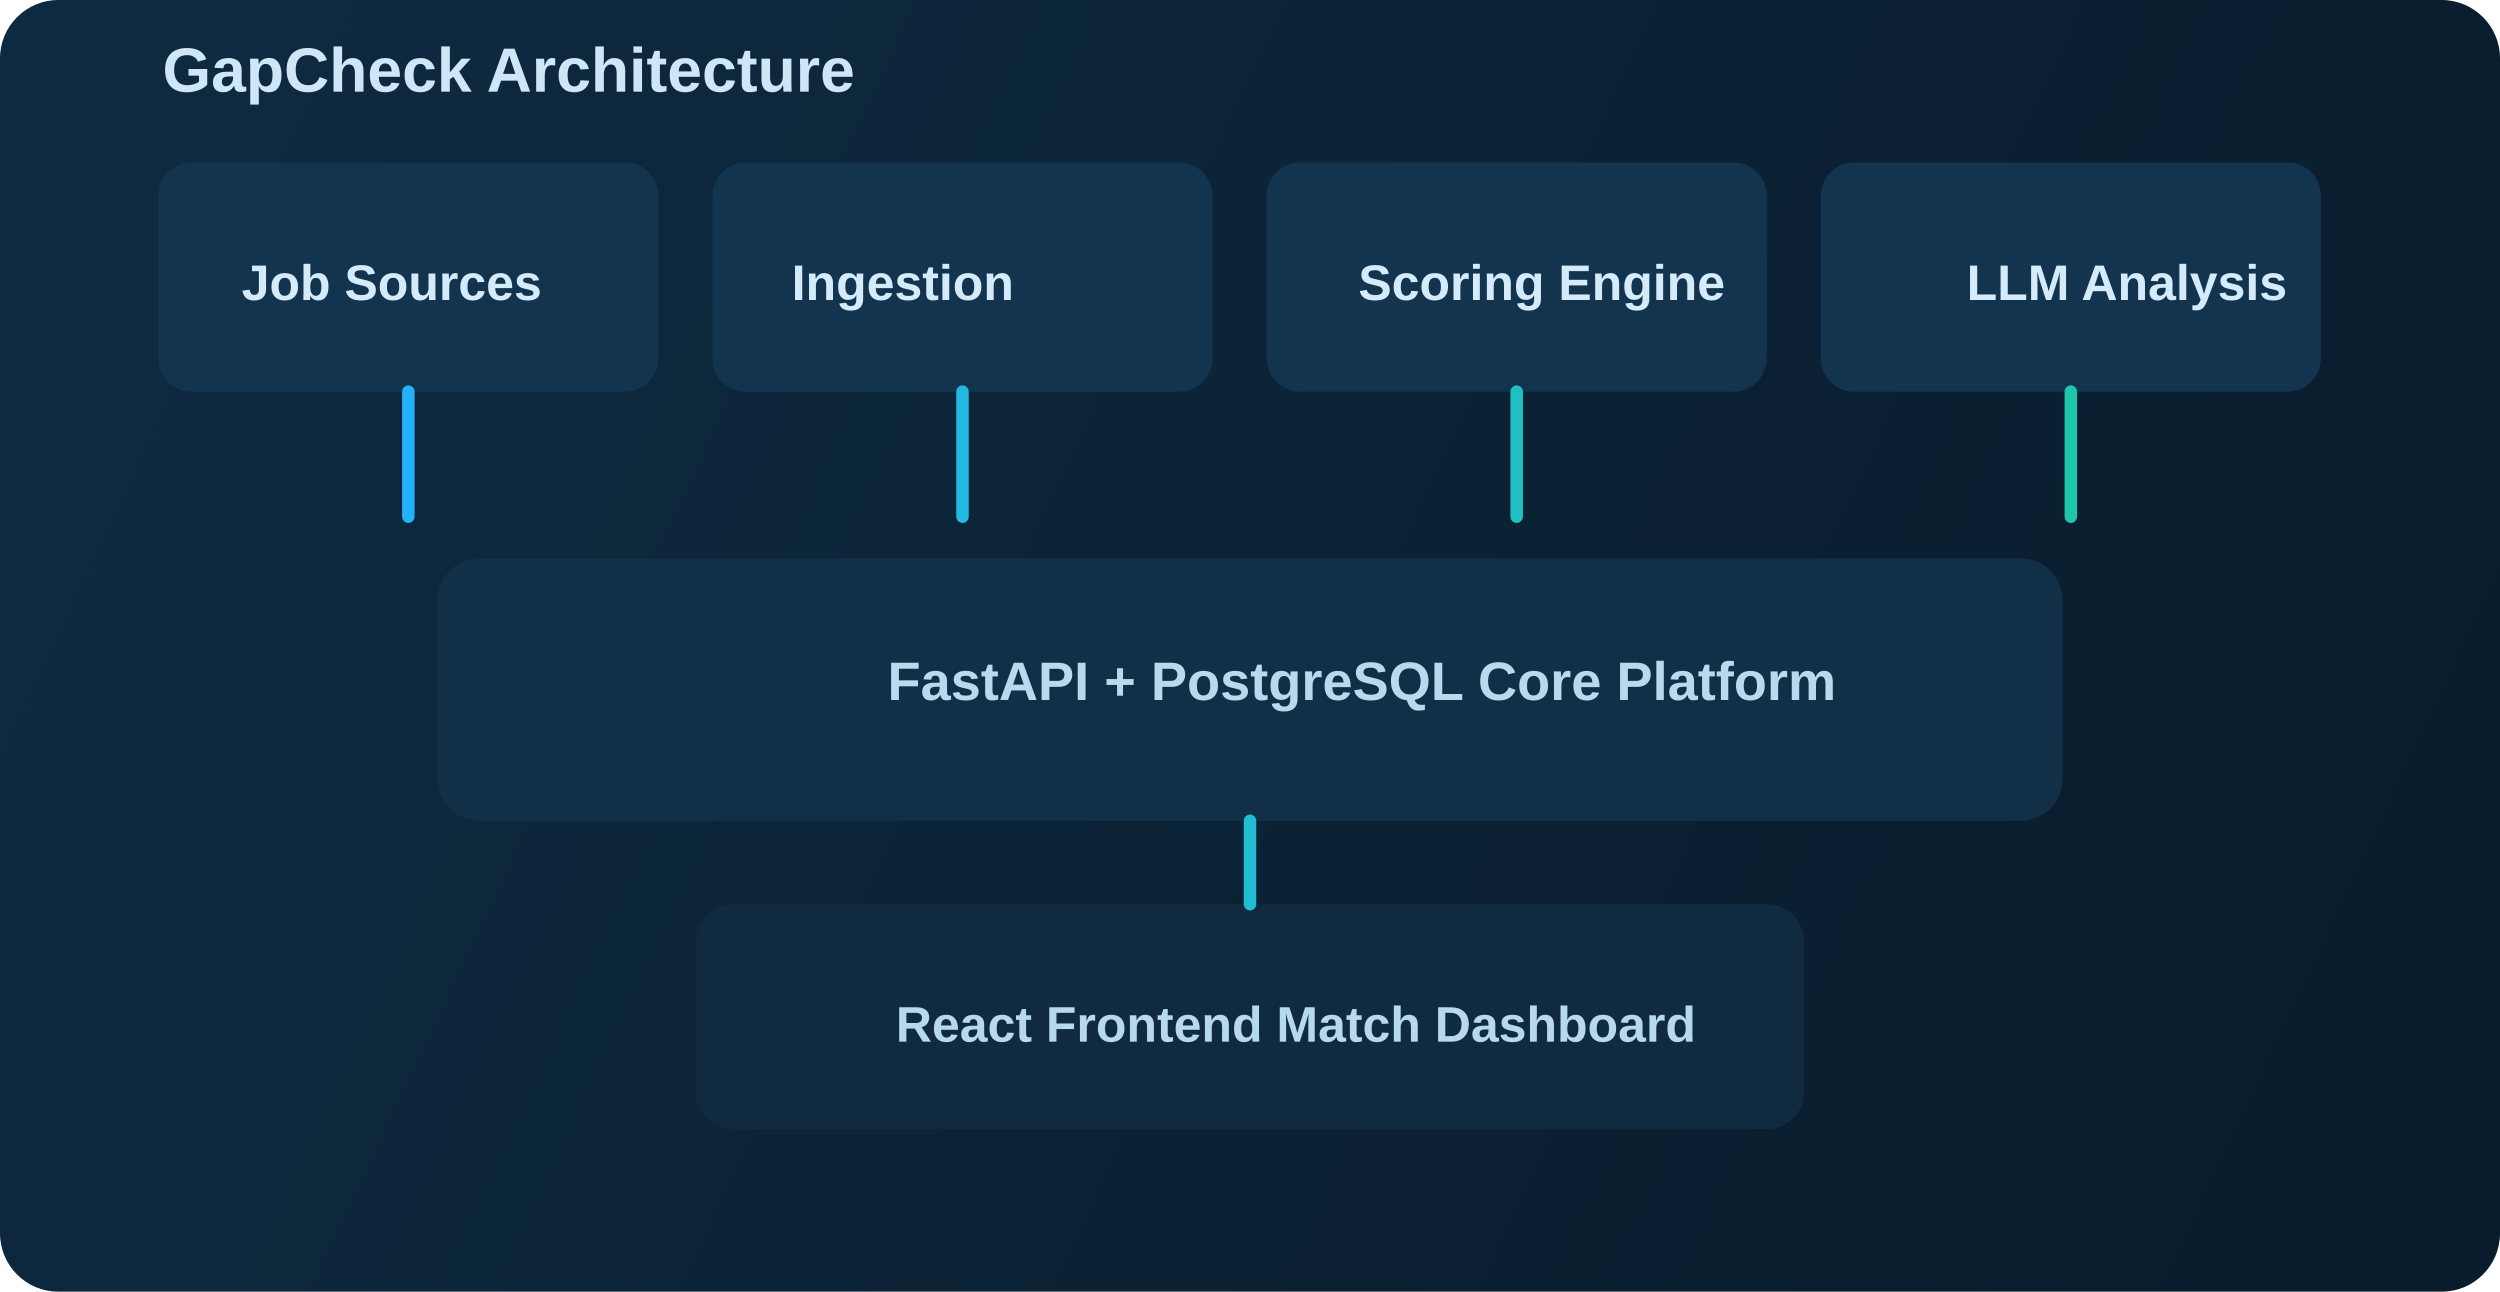
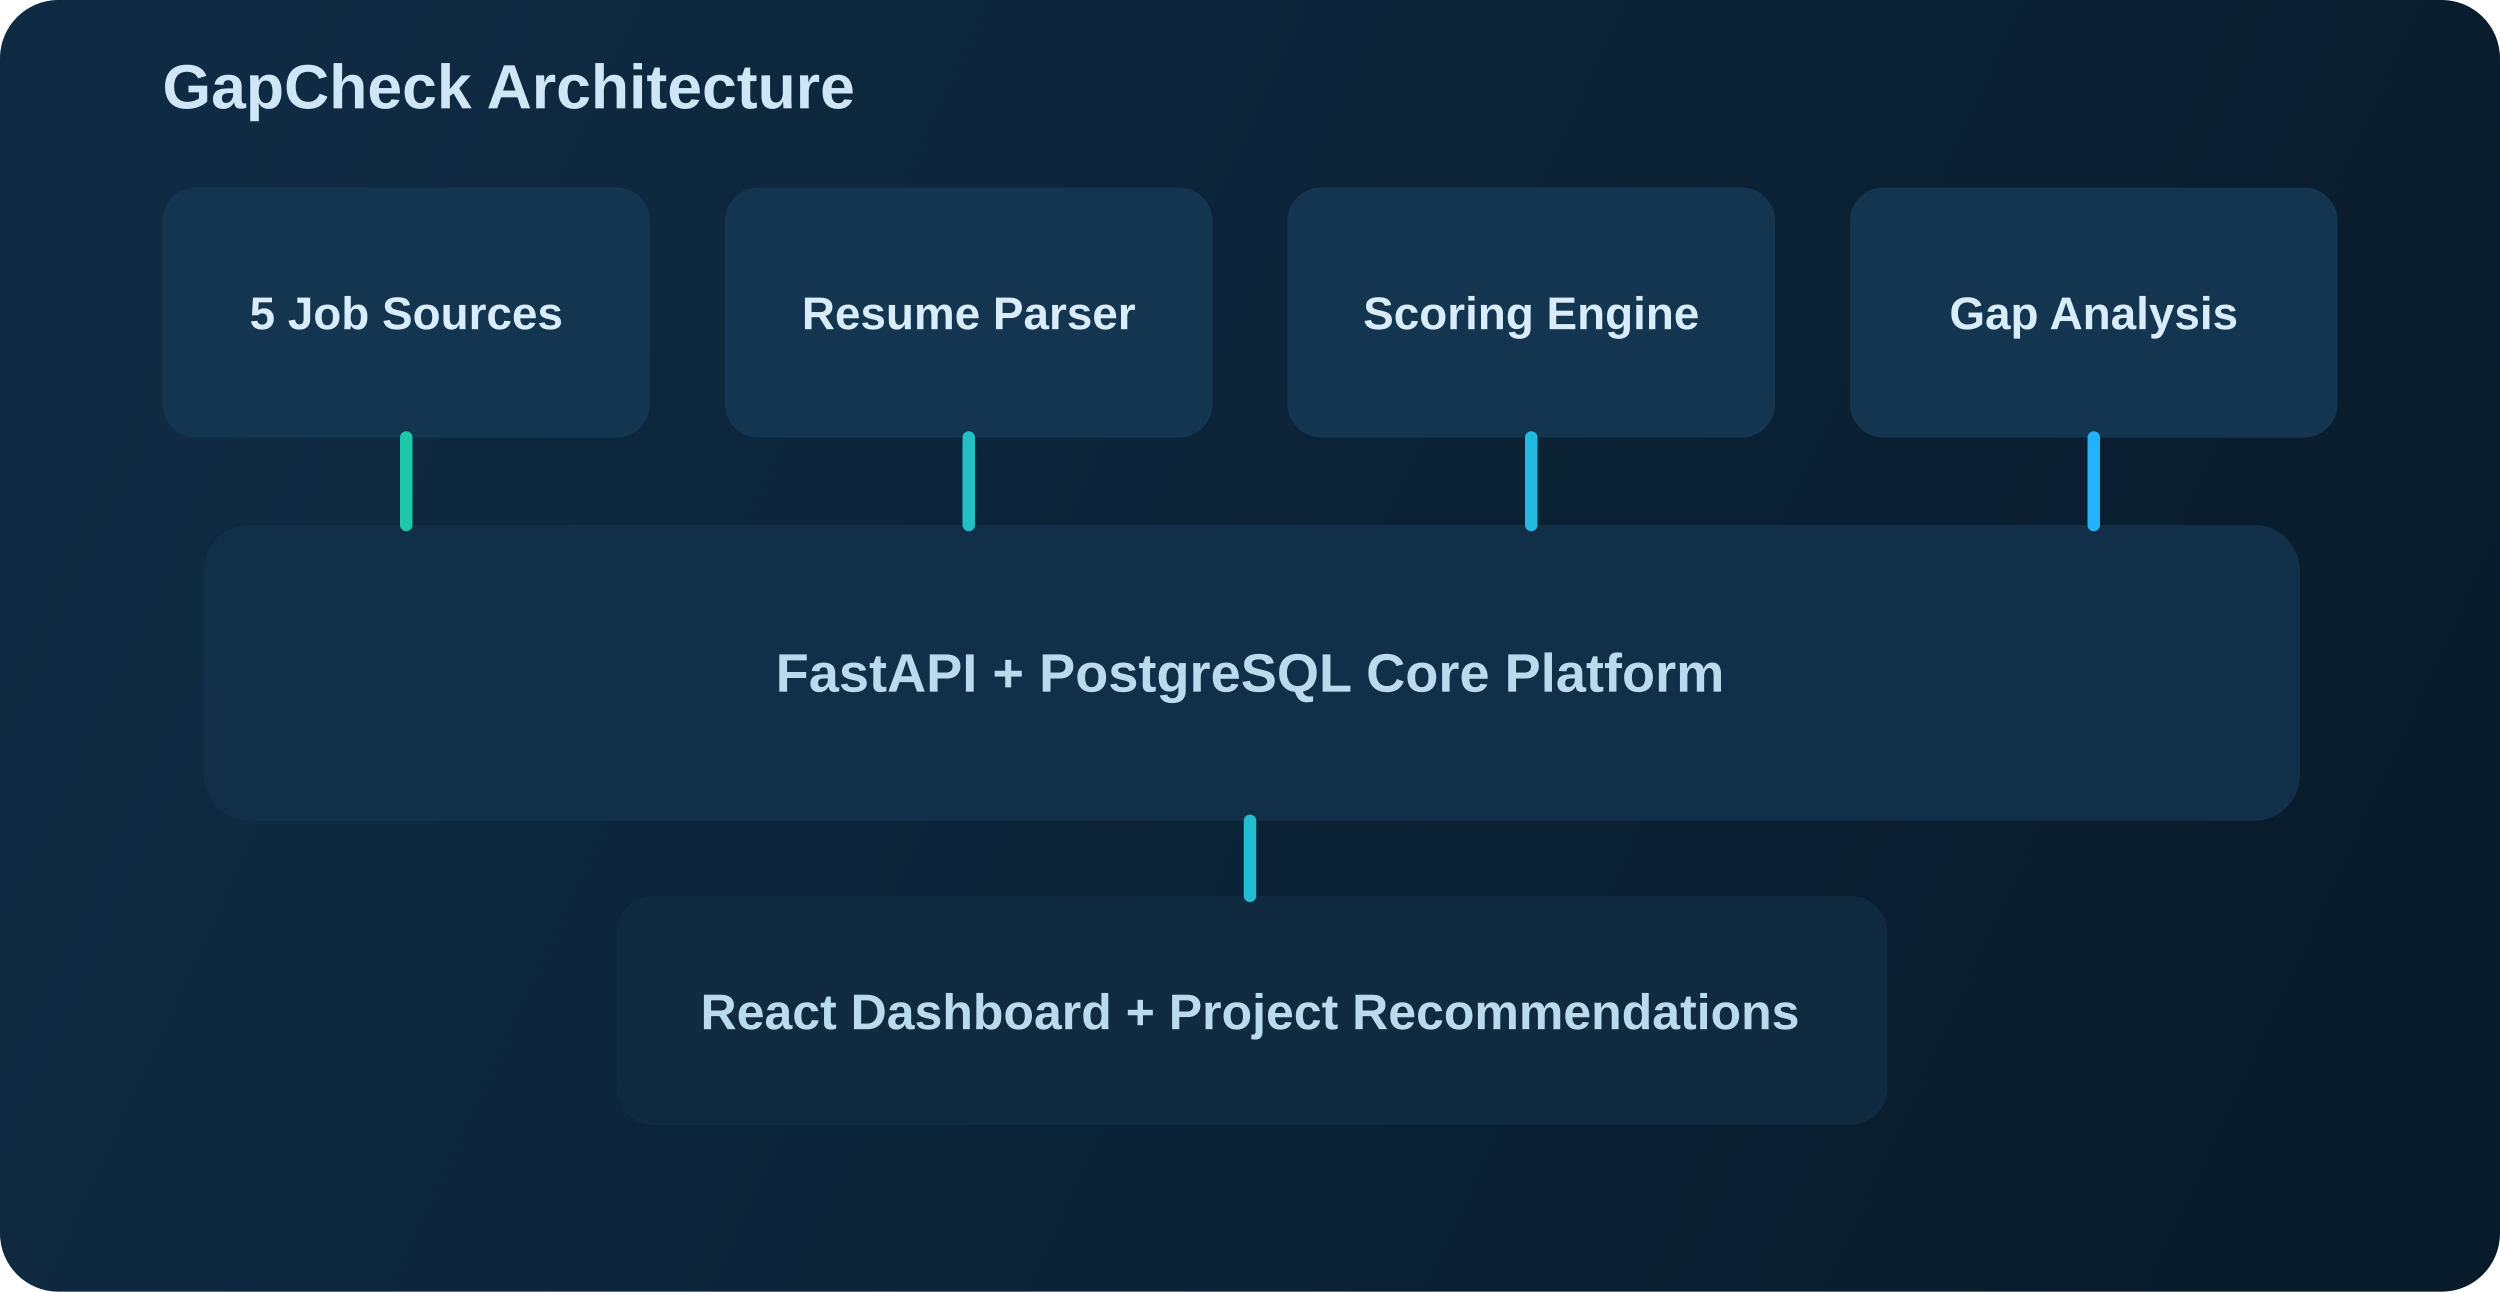
<svg xmlns="http://www.w3.org/2000/svg" width="1200" height="620" viewBox="0 0 1200 620" fill="none">
  <defs>
-     <linearGradient id="g" x1="90" y1="80" x2="1110" y2="560" gradientUnits="userSpaceOnUse">
-       <stop stop-color="#0E2A40" />
-       <stop offset="1" stop-color="#091C2C" />
+     <linearGradient id="g" x1="92" y1="82" x2="1100" y2="550" gradientUnits="userSpaceOnUse">
+       <stop stop-color="#0F2B43" />
+       <stop offset="1" stop-color="#081B2B" />
    </linearGradient>
-     <linearGradient id="line" x1="174" y1="310" x2="1038" y2="310" gradientUnits="userSpaceOnUse">
-       <stop stop-color="#23B2FF" />
-       <stop offset="1" stop-color="#1EC8A5" />
+     <linearGradient id="line" x1="164" y1="290" x2="1036" y2="290" gradientUnits="userSpaceOnUse">
+       <stop stop-color="#1EC8A5" />
+       <stop offset="1" stop-color="#23B2FF" />
    </linearGradient>
  </defs>
  <rect width="1200" height="620" rx="28" fill="url(#g)" />
-   <rect x="76" y="78" width="240" height="110" rx="16" fill="#12344F" />
-   <rect x="342" y="78" width="240" height="110" rx="16" fill="#12344F" />
-   <rect x="608" y="78" width="240" height="110" rx="16" fill="#12344F" />
-   <rect x="874" y="78" width="240" height="110" rx="16" fill="#12344F" />
-   <rect x="210" y="268" width="780" height="126" rx="20" fill="#112F47" />
-   <rect x="334" y="434" width="532" height="108" rx="18" fill="#102A40" />
-   <path d="M196 188V248" stroke="url(#line)" stroke-width="6" stroke-linecap="round" />
-   <path d="M462 188V248" stroke="url(#line)" stroke-width="6" stroke-linecap="round" />
-   <path d="M728 188V248" stroke="url(#line)" stroke-width="6" stroke-linecap="round" />
-   <path d="M994 188V248" stroke="url(#line)" stroke-width="6" stroke-linecap="round" />
-   <path d="M600 394V434" stroke="url(#line)" stroke-width="6" stroke-linecap="round" />
-   <text x="116" y="144" fill="#D5EBFA" font-family="Manrope, Segoe UI, Arial" font-size="24" font-weight="700">Job Sources</text>
-   <text x="380" y="144" fill="#D5EBFA" font-family="Manrope, Segoe UI, Arial" font-size="24" font-weight="700">Ingestion</text>
-   <text x="652" y="144" fill="#D5EBFA" font-family="Manrope, Segoe UI, Arial" font-size="24" font-weight="700">Scoring Engine</text>
-   <text x="944" y="144" fill="#D5EBFA" font-family="Manrope, Segoe UI, Arial" font-size="24" font-weight="700">LLM Analysis</text>
-   <text x="426" y="336" fill="#B8D9EE" font-family="Manrope, Segoe UI, Arial" font-size="26" font-weight="700">FastAPI + PostgreSQL Core Platform</text>
-   <text x="430" y="500" fill="#B7D9ED" font-family="Manrope, Segoe UI, Arial" font-size="24" font-weight="700">React Frontend Match Dashboard</text>
-   <text x="78" y="44" fill="#CFE6F7" font-family="Sora, Segoe UI, Arial" font-size="30" font-weight="700">GapCheck Architecture</text>
+   <rect x="78" y="90" width="234" height="120" rx="16" fill="#13354F" />
+   <rect x="348" y="90" width="234" height="120" rx="16" fill="#13354F" />
+   <rect x="618" y="90" width="234" height="120" rx="16" fill="#13354F" />
+   <rect x="888" y="90" width="234" height="120" rx="16" fill="#13354F" />
+   <rect x="98" y="252" width="1006" height="142" rx="22" fill="#112F48" />
+   <rect x="296" y="430" width="610" height="110" rx="18" fill="#102A40" />
+   <path d="M195 210V252" stroke="url(#line)" stroke-width="6" stroke-linecap="round" />
+   <path d="M465 210V252" stroke="url(#line)" stroke-width="6" stroke-linecap="round" />
+   <path d="M735 210V252" stroke="url(#line)" stroke-width="6" stroke-linecap="round" />
+   <path d="M1005 210V252" stroke="url(#line)" stroke-width="6" stroke-linecap="round" />
+   <path d="M600 394V430" stroke="url(#line)" stroke-width="6" stroke-linecap="round" />
+   <text x="195" y="158" fill="#D8ECFA" font-family="Manrope, Segoe UI, Arial" font-size="22" font-weight="700" text-anchor="middle">5 Job Sources</text>
+   <text x="465" y="158" fill="#D8ECFA" font-family="Manrope, Segoe UI, Arial" font-size="22" font-weight="700" text-anchor="middle">Resume Parser</text>
+   <text x="735" y="158" fill="#D8ECFA" font-family="Manrope, Segoe UI, Arial" font-size="22" font-weight="700" text-anchor="middle">Scoring Engine</text>
+   <text x="1005" y="158" fill="#D8ECFA" font-family="Manrope, Segoe UI, Arial" font-size="22" font-weight="700" text-anchor="middle">Gap Analysis</text>
+   <text x="600" y="332" fill="#BADBED" font-family="Manrope, Segoe UI, Arial" font-size="26" font-weight="700" text-anchor="middle">FastAPI + PostgreSQL Core Platform</text>
+   <text x="600" y="494" fill="#BADBED" font-family="Manrope, Segoe UI, Arial" font-size="24" font-weight="700" text-anchor="middle">React Dashboard + Project Recommendations</text>
+   <text x="78" y="52" fill="#CFE6F7" font-family="Sora, Segoe UI, Arial" font-size="30" font-weight="700">GapCheck Architecture</text>
</svg>
